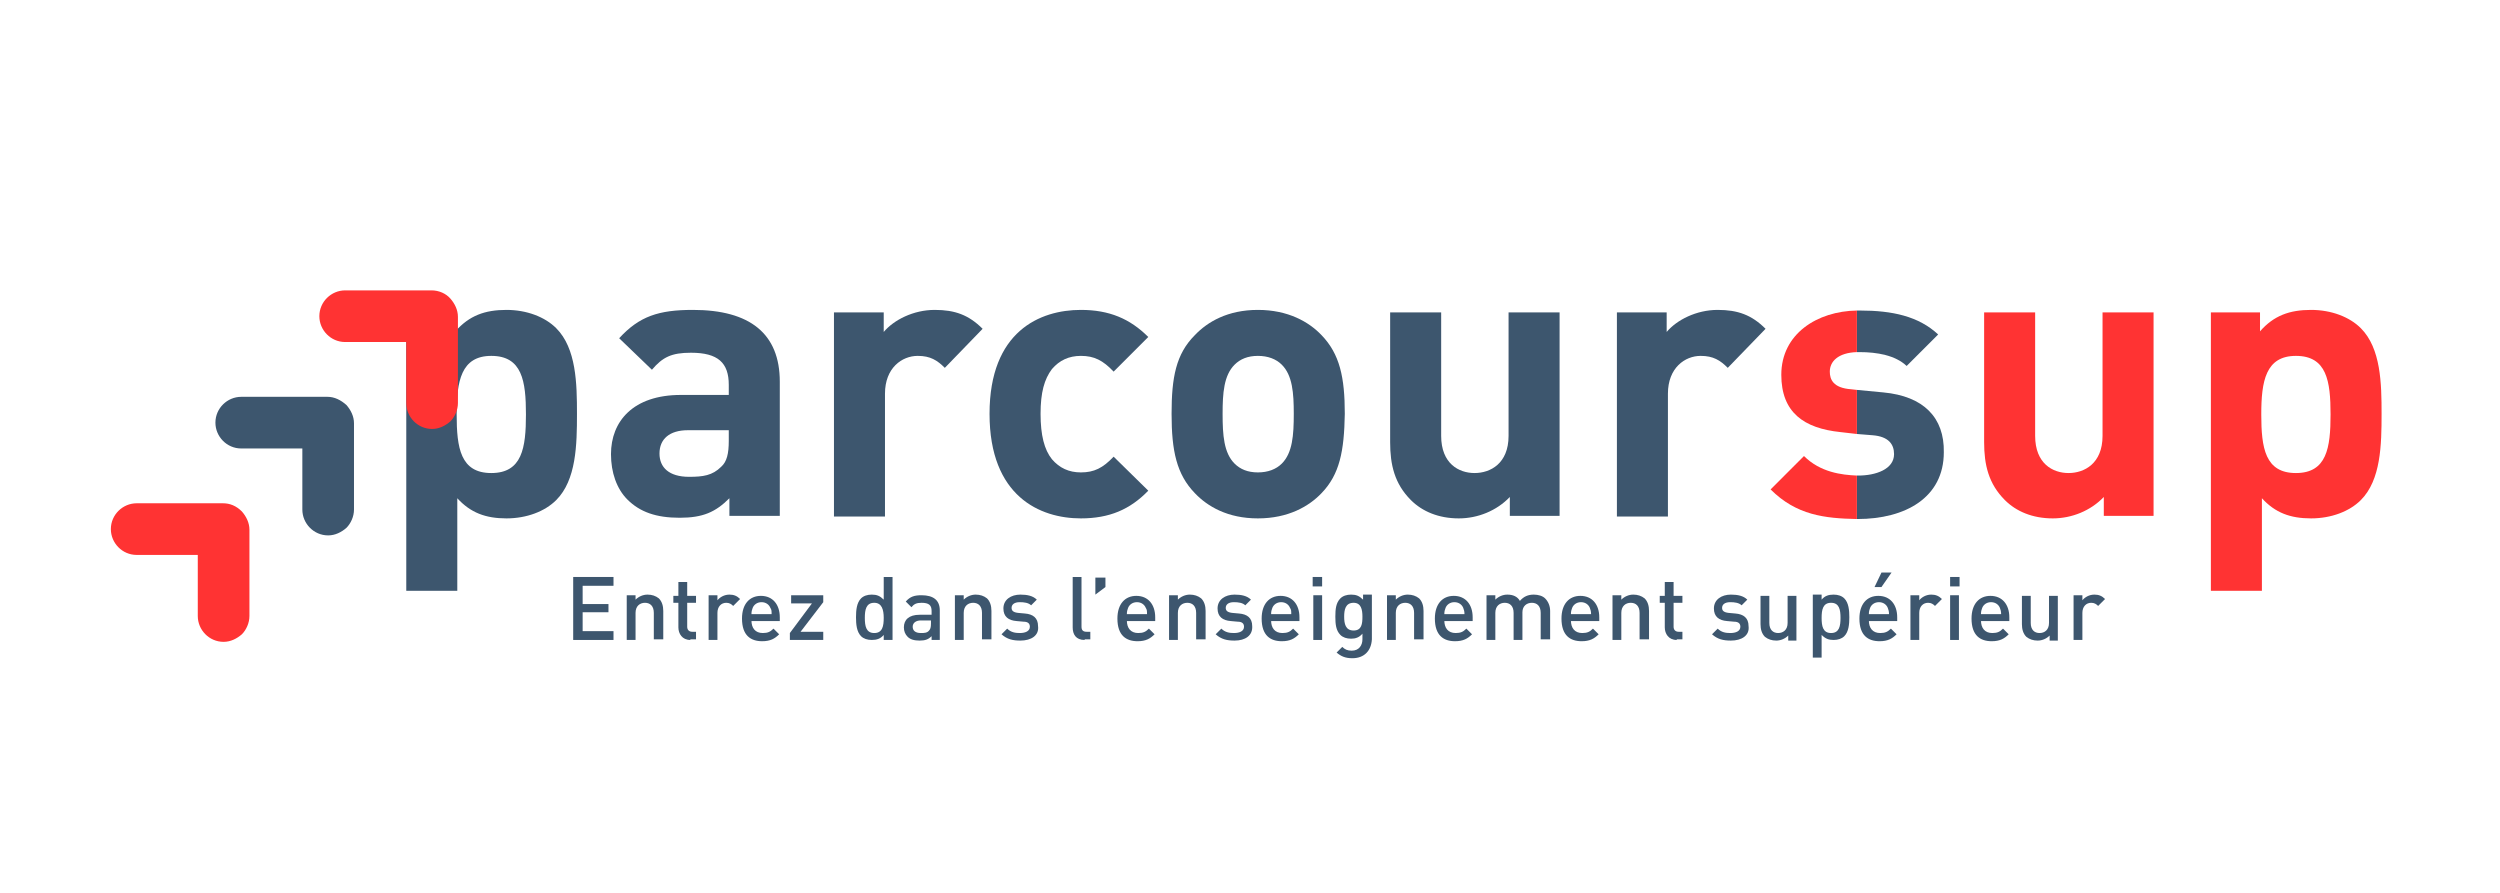
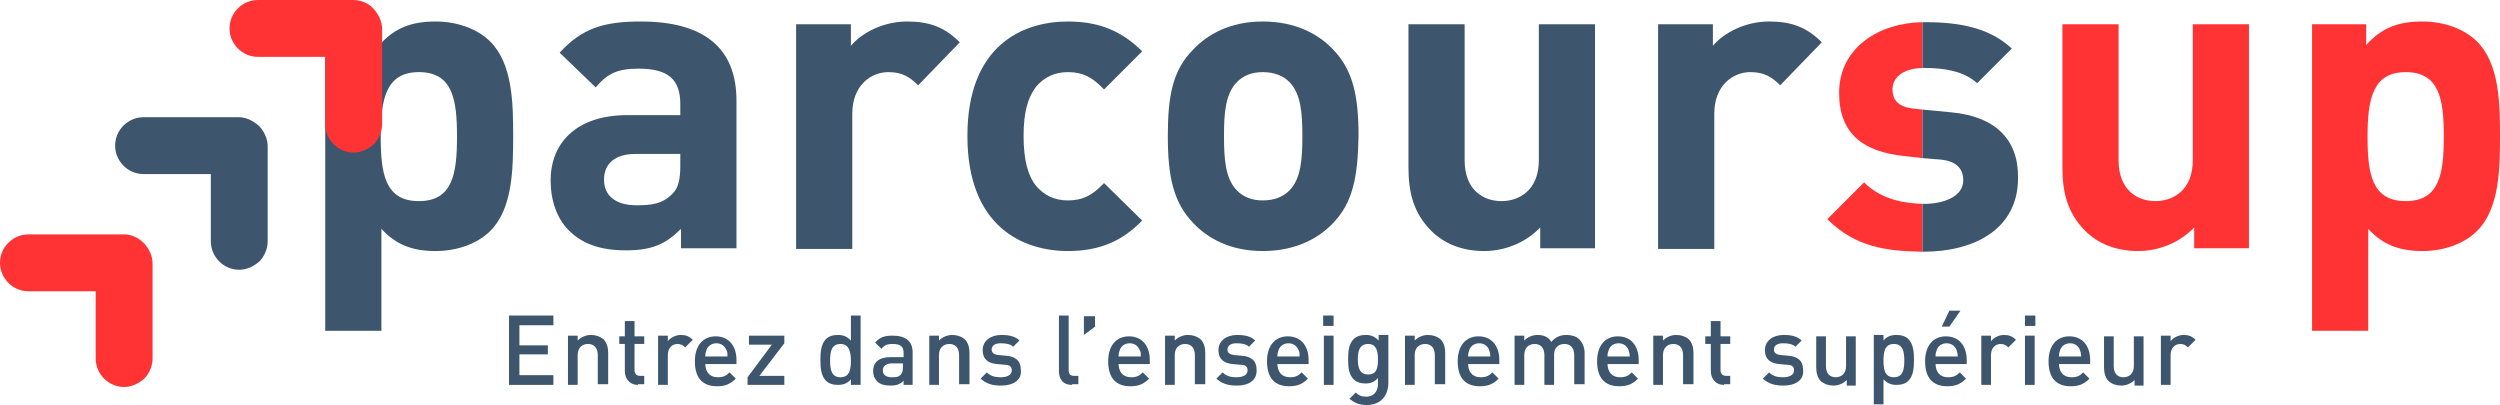
- <svg xmlns="http://www.w3.org/2000/svg" version="1.1" id="Calque_1" x="0px" y="0px" viewBox="0 0 396.9 141.7" style="enable-background:new 0 0 396.9 141.7;" xml:space="preserve">
-   <style type="text/css">
+ <svg xmlns="http://www.w3.org/2000/svg" version="1.1" id="Calque_1" x="0px" y="0px" viewBox="0 0 360.5 58.4" xml:space="preserve" width="360.5" height="58.4">
+   <defs id="defs115" />
+   <style type="text/css" id="style2">
	.st0{fill:#3D566E;}
	.st1{fill:#FF3333;}
</style>
-   <path class="st0" d="M88.3,79.4c-1.8,1.8-4.7,2.9-7.9,2.9c-3.3,0-5.7-0.9-7.8-3.2v14.7h-8.1V49.6h7.8v3c2.2-2.5,4.7-3.4,8.1-3.4  c3.2,0,6.1,1.1,7.9,2.9c3.2,3.2,3.3,8.8,3.3,13.6C91.6,70.6,91.5,76.2,88.3,79.4z M78,56.5c-4.8,0-5.5,4-5.5,9.3  c0,5.3,0.6,9.3,5.5,9.3s5.5-4,5.5-9.3C83.5,60.5,82.9,56.5,78,56.5z" />
-   <path class="st0" d="M115.8,81.9v-2.8c-2.2,2.2-4.2,3.1-7.9,3.1c-3.7,0-6.3-0.9-8.3-2.9C97.9,77.6,97,75,97,72.1  c0-5.2,3.5-9.4,11.1-9.4h7.6v-1.6c0-3.5-1.7-5.1-6-5.1c-3.1,0-4.5,0.7-6.2,2.7l-5.2-5c3.2-3.5,6.3-4.5,11.7-4.5  c9.1,0,13.8,3.8,13.8,11.4v21.3H115.8z M115.6,68.3h-6.4c-2.9,0-4.5,1.4-4.5,3.7c0,2.2,1.5,3.7,4.7,3.7c2.2,0,3.7-0.2,5.1-1.6  c0.9-0.8,1.2-2.1,1.2-4.1V68.3z" />
-   <path class="st0" d="M150,58.4c-1.2-1.2-2.3-1.9-4.3-1.9c-2.5,0-5.2,1.9-5.2,6v19.5h-8.1V49.6h7.9v3.1c1.6-1.9,4.7-3.5,8.1-3.5  c3.2,0,5.4,0.8,7.6,3L150,58.4z" />
-   <path class="st0" d="M171.6,82.3c-6.5,0-14.5-3.5-14.5-16.6c0-13.1,8-16.5,14.5-16.5c4.5,0,7.8,1.4,10.7,4.3l-5.5,5.5  c-1.7-1.8-3.1-2.5-5.2-2.5c-1.9,0-3.4,0.7-4.6,2.1c-1.2,1.6-1.8,3.7-1.8,7.1c0,3.4,0.6,5.7,1.8,7.2c1.2,1.4,2.7,2.1,4.6,2.1  c2.1,0,3.5-0.7,5.2-2.5l5.5,5.4C179.4,80.9,176.1,82.3,171.6,82.3z" />
-   <path class="st0" d="M209.8,78.3c-2,2.1-5.3,4-10.1,4s-8-1.9-10-4c-2.9-3-3.7-6.7-3.7-12.6c0-5.8,0.7-9.5,3.7-12.5c2-2.1,5.2-4,10-4  s8.1,1.9,10.1,4c2.9,3,3.7,6.7,3.7,12.5C213.4,71.6,212.7,75.3,209.8,78.3z M203.5,57.9c-0.9-0.9-2.2-1.4-3.8-1.4s-2.8,0.5-3.7,1.4  c-1.7,1.7-1.9,4.5-1.9,7.8c0,3.4,0.2,6.2,1.9,7.9c0.9,0.9,2.1,1.4,3.7,1.4s2.9-0.5,3.8-1.4c1.7-1.7,1.9-4.5,1.9-7.9  C205.4,62.4,205.2,59.6,203.5,57.9z" />
-   <path class="st0" d="M239.7,81.9v-3c-2.1,2.2-5.1,3.4-8.1,3.4c-3.2,0-5.8-1.1-7.6-2.9c-2.6-2.6-3.3-5.6-3.3-9.2V49.6h8.1v19.6  c0,4.4,2.8,5.9,5.3,5.9c2.5,0,5.4-1.5,5.4-5.9V49.6h8.1v32.3H239.7z" />
-   <path class="st0" d="M274.3,58.4c-1.2-1.2-2.3-1.9-4.3-1.9c-2.5,0-5.2,1.9-5.2,6v19.5h-8.1V49.6h7.9v3.1c1.6-1.9,4.7-3.5,8.1-3.5  c3.2,0,5.4,0.8,7.6,3L274.3,58.4z" />
-   <path class="st1" d="M334,81.9v-3c-2.1,2.2-5.1,3.4-8.1,3.4c-3.2,0-5.8-1.1-7.6-2.9c-2.6-2.6-3.3-5.6-3.3-9.2V49.6h8.1v19.6  c0,4.4,2.8,5.9,5.3,5.9c2.5,0,5.4-1.5,5.4-5.9V49.6h8.1v32.3H334z" />
-   <path class="st1" d="M374.8,79.4c-1.8,1.8-4.7,2.9-7.9,2.9c-3.3,0-5.7-0.9-7.8-3.2v14.7H351V49.6h7.8v3c2.2-2.5,4.7-3.4,8.1-3.4  c3.2,0,6.1,1.1,7.9,2.9c3.2,3.2,3.3,8.8,3.3,13.6C378.1,70.6,378,76.2,374.8,79.4z M364.5,56.5c-4.8,0-5.5,4-5.5,9.3  c0,5.3,0.6,9.3,5.5,9.3s5.5-4,5.5-9.3C370,60.5,369.4,56.5,364.5,56.5z" />
-   <g>
-     <path class="st0" d="M91,101.6v-10h6.4V93h-4.9v2.9h4.1v1.3h-4.1v3h4.9v1.4H91z" />
-     <path class="st0" d="M103.8,101.6v-4.3c0-1.1-0.6-1.6-1.4-1.6s-1.5,0.5-1.5,1.6v4.3h-1.4v-7.1h1.4v0.7c0.5-0.5,1.2-0.8,1.9-0.8   c0.7,0,1.3,0.2,1.8,0.6c0.5,0.5,0.7,1.2,0.7,2v4.5H103.8z" />
-     <path class="st0" d="M109.6,101.6c-1.3,0-1.9-1-1.9-2v-3.9h-0.8v-1.1h0.8v-2.2h1.4v2.2h1.4v1.1h-1.4v3.8c0,0.5,0.3,0.8,0.8,0.8h0.6   v1.2H109.6z" />
-     <path class="st0" d="M116.4,96.2c-0.3-0.3-0.6-0.5-1.1-0.5c-0.8,0-1.4,0.6-1.4,1.6v4.3h-1.4v-7.1h1.4v0.8c0.4-0.5,1.1-0.9,1.9-0.9   c0.7,0,1.2,0.2,1.7,0.7L116.4,96.2z" />
-     <path class="st0" d="M119.3,98.5c0,1.2,0.6,2,1.8,2c0.8,0,1.2-0.2,1.7-0.7l0.9,0.9c-0.7,0.7-1.4,1.1-2.7,1.1   c-1.8,0-3.2-0.9-3.2-3.6c0-2.3,1.2-3.6,3-3.6c1.9,0,3,1.4,3,3.4v0.6H119.3z M122.3,96.5c-0.2-0.5-0.7-0.9-1.4-0.9s-1.2,0.4-1.4,0.9   c-0.1,0.3-0.2,0.5-0.2,1h3.2C122.5,97,122.5,96.8,122.3,96.5z" />
-     <path class="st0" d="M125.4,101.6v-1.1l3.5-4.7h-3.3v-1.3h5.1v1.1l-3.6,4.7h3.6v1.3H125.4z" />
-     <path class="st0" d="M140.3,101.6v-0.8c-0.5,0.6-1.1,0.8-1.9,0.8c-0.7,0-1.3-0.2-1.7-0.6c-0.7-0.7-0.8-1.9-0.8-3   c0-1.1,0.1-2.3,0.8-3c0.4-0.4,1-0.6,1.7-0.6c0.8,0,1.3,0.2,1.9,0.8v-3.6h1.4v10H140.3z M138.8,95.7c-1.3,0-1.5,1.1-1.5,2.4   s0.2,2.4,1.5,2.4c1.3,0,1.5-1.1,1.5-2.4S140,95.7,138.8,95.7z" />
-     <path class="st0" d="M147.9,101.6v-0.6c-0.5,0.5-1,0.7-1.9,0.7s-1.5-0.2-1.9-0.6c-0.4-0.4-0.6-0.9-0.6-1.5c0-1.2,0.8-2,2.5-2h1.9   V97c0-0.9-0.4-1.3-1.6-1.3c-0.8,0-1.2,0.2-1.6,0.7l-0.9-0.9c0.7-0.8,1.4-1,2.5-1c1.9,0,2.9,0.8,2.9,2.4v4.7H147.9z M147.9,98.5   h-1.7c-0.8,0-1.3,0.4-1.3,1s0.4,1,1.3,1c0.5,0,1,0,1.3-0.4c0.2-0.2,0.3-0.5,0.3-1.1V98.5z" />
-     <path class="st0" d="M155.9,101.6v-4.3c0-1.1-0.6-1.6-1.4-1.6s-1.5,0.5-1.5,1.6v4.3h-1.4v-7.1h1.4v0.7c0.5-0.5,1.2-0.8,1.9-0.8   c0.7,0,1.3,0.2,1.8,0.6c0.5,0.5,0.7,1.2,0.7,2v4.5H155.9z" />
-     <path class="st0" d="M162,101.7c-1.2,0-2.1-0.2-3-1l0.9-0.9c0.6,0.6,1.3,0.7,2,0.7c0.9,0,1.6-0.3,1.6-1c0-0.5-0.3-0.8-1-0.8   l-1.1-0.1c-1.3-0.1-2.1-0.7-2.1-2c0-1.4,1.2-2.2,2.7-2.2c1.1,0,2,0.2,2.6,0.8l-0.9,0.9c-0.4-0.4-1.1-0.5-1.8-0.5   c-0.9,0-1.3,0.4-1.3,0.9c0,0.4,0.2,0.7,1,0.8l1.1,0.1c1.3,0.1,2.1,0.7,2.1,2C165,100.9,163.7,101.7,162,101.7z" />
-     <path class="st0" d="M172.2,101.6c-1.4,0-1.9-0.9-1.9-2v-8h1.4v7.9c0,0.5,0.2,0.8,0.8,0.8h0.6v1.2H172.2z" />
-     <path class="st0" d="M173.9,94.4v-2.7h1.6v1.5L173.9,94.4z" />
-     <path class="st0" d="M178.9,98.5c0,1.2,0.6,2,1.8,2c0.8,0,1.2-0.2,1.7-0.7l0.9,0.9c-0.7,0.7-1.4,1.1-2.7,1.1   c-1.8,0-3.2-0.9-3.2-3.6c0-2.3,1.2-3.6,3-3.6c1.9,0,3,1.4,3,3.4v0.6H178.9z M181.9,96.5c-0.2-0.5-0.7-0.9-1.4-0.9s-1.2,0.4-1.4,0.9   c-0.1,0.3-0.2,0.5-0.2,1h3.2C182.1,97,182.1,96.8,181.9,96.5z" />
-     <path class="st0" d="M189.9,101.6v-4.3c0-1.1-0.6-1.6-1.4-1.6s-1.5,0.5-1.5,1.6v4.3h-1.4v-7.1h1.4v0.7c0.5-0.5,1.2-0.8,1.9-0.8   c0.7,0,1.3,0.2,1.8,0.6c0.5,0.5,0.7,1.2,0.7,2v4.5H189.9z" />
-     <path class="st0" d="M196,101.7c-1.2,0-2.1-0.2-3-1l0.9-0.9c0.6,0.6,1.3,0.7,2,0.7c0.9,0,1.6-0.3,1.6-1c0-0.5-0.3-0.8-1-0.8   l-1.1-0.1c-1.3-0.1-2.1-0.7-2.1-2c0-1.4,1.2-2.2,2.7-2.2c1.1,0,2,0.2,2.6,0.8l-0.9,0.9c-0.4-0.4-1.1-0.5-1.8-0.5   c-0.9,0-1.3,0.4-1.3,0.9c0,0.4,0.2,0.7,1,0.8l1.1,0.1c1.3,0.1,2.1,0.7,2.1,2C198.9,100.9,197.7,101.7,196,101.7z" />
-     <path class="st0" d="M201.8,98.5c0,1.2,0.6,2,1.8,2c0.8,0,1.2-0.2,1.7-0.7l0.9,0.9c-0.7,0.7-1.4,1.1-2.7,1.1   c-1.8,0-3.2-0.9-3.2-3.6c0-2.3,1.2-3.6,3-3.6c1.9,0,3,1.4,3,3.4v0.6H201.8z M204.8,96.5c-0.2-0.5-0.7-0.9-1.4-0.9   c-0.7,0-1.2,0.4-1.4,0.9c-0.1,0.3-0.2,0.5-0.2,1h3.2C205,97,205,96.8,204.8,96.5z" />
-     <path class="st0" d="M208.4,93.1v-1.5h1.5v1.5H208.4z M208.5,101.6v-7.1h1.4v7.1H208.5z" />
-     <path class="st0" d="M214.7,104.5c-1.1,0-1.8-0.3-2.5-0.9l0.9-0.9c0.4,0.4,0.8,0.6,1.5,0.6c1.2,0,1.7-0.9,1.7-1.8v-0.9   c-0.5,0.6-1.1,0.8-1.8,0.8c-0.7,0-1.3-0.2-1.7-0.6c-0.7-0.7-0.8-1.7-0.8-2.9c0-1.2,0.1-2.2,0.8-2.9c0.4-0.4,1-0.6,1.7-0.6   c0.8,0,1.3,0.2,1.9,0.8v-0.8h1.4v7.1C217.7,103.3,216.6,104.5,214.7,104.5z M214.9,95.7c-1.3,0-1.5,1.1-1.5,2.2   c0,1.1,0.2,2.2,1.5,2.2s1.4-1.1,1.4-2.2C216.3,96.8,216.1,95.7,214.9,95.7z" />
-     <path class="st0" d="M224.5,101.6v-4.3c0-1.1-0.6-1.6-1.4-1.6c-0.8,0-1.5,0.5-1.5,1.6v4.3h-1.4v-7.1h1.4v0.7   c0.5-0.5,1.2-0.8,1.9-0.8c0.7,0,1.3,0.2,1.8,0.6c0.5,0.5,0.7,1.2,0.7,2v4.5H224.5z" />
-     <path class="st0" d="M229.3,98.5c0,1.2,0.6,2,1.8,2c0.8,0,1.2-0.2,1.7-0.7l0.9,0.9c-0.7,0.7-1.4,1.1-2.7,1.1   c-1.8,0-3.2-0.9-3.2-3.6c0-2.3,1.2-3.6,3-3.6c1.9,0,3,1.4,3,3.4v0.6H229.3z M232.3,96.5c-0.2-0.5-0.7-0.9-1.4-0.9   c-0.7,0-1.2,0.4-1.4,0.9c-0.1,0.3-0.2,0.5-0.2,1h3.2C232.5,97,232.4,96.8,232.3,96.5z" />
-     <path class="st0" d="M244.6,101.6v-4.3c0-1.1-0.6-1.6-1.4-1.6c-0.8,0-1.5,0.5-1.5,1.5v4.4h-1.4v-4.3c0-1.1-0.6-1.6-1.4-1.6   s-1.5,0.5-1.5,1.6v4.3h-1.4v-7.1h1.4v0.7c0.5-0.5,1.2-0.8,1.9-0.8c0.9,0,1.6,0.3,2,1c0.6-0.7,1.3-1,2.2-1c0.7,0,1.4,0.2,1.8,0.6   c0.5,0.5,0.8,1.2,0.8,2v4.5H244.6z" />
-     <path class="st0" d="M249.4,98.5c0,1.2,0.6,2,1.8,2c0.8,0,1.2-0.2,1.7-0.7l0.9,0.9c-0.7,0.7-1.4,1.1-2.7,1.1   c-1.8,0-3.2-0.9-3.2-3.6c0-2.3,1.2-3.6,3-3.6c1.9,0,3,1.4,3,3.4v0.6H249.4z M252.4,96.5c-0.2-0.5-0.7-0.9-1.4-0.9   c-0.7,0-1.2,0.4-1.4,0.9c-0.1,0.3-0.2,0.5-0.2,1h3.2C252.6,97,252.5,96.8,252.4,96.5z" />
-     <path class="st0" d="M260.3,101.6v-4.3c0-1.1-0.6-1.6-1.4-1.6c-0.8,0-1.5,0.5-1.5,1.6v4.3H256v-7.1h1.4v0.7   c0.5-0.5,1.2-0.8,1.9-0.8c0.7,0,1.3,0.2,1.8,0.6c0.5,0.5,0.7,1.2,0.7,2v4.5H260.3z" />
-     <path class="st0" d="M266.2,101.6c-1.3,0-1.9-1-1.9-2v-3.9h-0.8v-1.1h0.8v-2.2h1.4v2.2h1.4v1.1h-1.4v3.8c0,0.5,0.3,0.8,0.8,0.8h0.6   v1.2H266.2z" />
-     <path class="st0" d="M274.8,101.7c-1.2,0-2.1-0.2-3-1l0.9-0.9c0.6,0.6,1.3,0.7,2,0.7c0.9,0,1.6-0.3,1.6-1c0-0.5-0.3-0.8-1-0.8   l-1.1-0.1c-1.3-0.1-2.1-0.7-2.1-2c0-1.4,1.2-2.2,2.7-2.2c1.1,0,2,0.2,2.6,0.8l-0.9,0.9c-0.4-0.4-1.1-0.5-1.8-0.5   c-0.9,0-1.3,0.4-1.3,0.9c0,0.4,0.2,0.7,1,0.8l1.1,0.1c1.3,0.1,2.1,0.7,2.1,2C277.8,100.9,276.5,101.7,274.8,101.7z" />
-     <path class="st0" d="M283.9,101.6v-0.7c-0.5,0.5-1.2,0.8-1.9,0.8c-0.7,0-1.3-0.2-1.8-0.6c-0.5-0.5-0.7-1.2-0.7-2v-4.5h1.4v4.3   c0,1.1,0.6,1.6,1.4,1.6c0.8,0,1.5-0.5,1.5-1.6v-4.3h1.4v7.1H283.9z" />
-     <path class="st0" d="M292.8,101c-0.4,0.4-1,0.6-1.7,0.6c-0.8,0-1.3-0.2-1.9-0.8v3.6h-1.4v-10h1.4v0.8c0.5-0.6,1.1-0.8,1.9-0.8   c0.7,0,1.3,0.2,1.7,0.6c0.7,0.7,0.8,1.9,0.8,3C293.6,99.1,293.5,100.3,292.8,101z M290.7,95.7c-1.3,0-1.5,1.1-1.5,2.4   s0.2,2.4,1.5,2.4c1.3,0,1.5-1.1,1.5-2.4S292,95.7,290.7,95.7z" />
-     <path class="st0" d="M296.7,98.5c0,1.2,0.6,2,1.8,2c0.8,0,1.2-0.2,1.7-0.7l0.9,0.9c-0.7,0.7-1.4,1.1-2.7,1.1   c-1.8,0-3.2-0.9-3.2-3.6c0-2.3,1.2-3.6,3-3.6c1.9,0,3,1.4,3,3.4v0.6H296.7z M299.7,96.5c-0.2-0.5-0.7-0.9-1.4-0.9   c-0.7,0-1.2,0.4-1.4,0.9c-0.1,0.3-0.2,0.5-0.2,1h3.2C299.9,97,299.8,96.8,299.7,96.5z M298.7,93.2h-1.1l1.1-2.3h1.6L298.7,93.2z" />
-     <path class="st0" d="M307.2,96.2c-0.3-0.3-0.6-0.5-1.1-0.5c-0.8,0-1.4,0.6-1.4,1.6v4.3h-1.4v-7.1h1.4v0.8c0.4-0.5,1.1-0.9,1.9-0.9   c0.7,0,1.2,0.2,1.7,0.7L307.2,96.2z" />
-     <path class="st0" d="M309.6,93.1v-1.5h1.5v1.5H309.6z M309.6,101.6v-7.1h1.4v7.1H309.6z" />
-     <path class="st0" d="M314.5,98.5c0,1.2,0.6,2,1.8,2c0.8,0,1.2-0.2,1.7-0.7l0.9,0.9c-0.7,0.7-1.4,1.1-2.7,1.1   c-1.8,0-3.2-0.9-3.2-3.6c0-2.3,1.2-3.6,3-3.6c1.9,0,3,1.4,3,3.4v0.6H314.5z M317.5,96.5c-0.2-0.5-0.7-0.9-1.4-0.9   c-0.7,0-1.2,0.4-1.4,0.9c-0.1,0.3-0.2,0.5-0.2,1h3.2C317.7,97,317.6,96.8,317.5,96.5z" />
-     <path class="st0" d="M325.4,101.6v-0.7c-0.5,0.5-1.2,0.8-1.9,0.8c-0.7,0-1.3-0.2-1.8-0.6c-0.5-0.5-0.7-1.2-0.7-2v-4.5h1.4v4.3   c0,1.1,0.6,1.6,1.4,1.6s1.5-0.5,1.5-1.6v-4.3h1.4v7.1H325.4z" />
-     <path class="st0" d="M333.1,96.2c-0.3-0.3-0.6-0.5-1.1-0.5c-0.8,0-1.4,0.6-1.4,1.6v4.3h-1.4v-7.1h1.4v0.8c0.4-0.5,1.1-0.9,1.9-0.9   c0.7,0,1.2,0.2,1.7,0.7L333.1,96.2z" />
+   <path class="st0" d="M 70.7,33.3 C 68.9,35.1 66,36.2 62.8,36.2 59.5,36.2 57.1,35.3 55,33 V 47.7 H 46.9 V 3.5 h 7.8 v 3 c 2.2,-2.5 4.7,-3.4 8.1,-3.4 3.2,0 6.1,1.1 7.9,2.9 C 73.9,9.2 74,14.8 74,19.6 74,24.5 73.9,30.1 70.7,33.3 Z M 60.4,10.4 c -4.8,0 -5.5,4 -5.5,9.3 0,5.3 0.6,9.3 5.5,9.3 4.9,0 5.5,-4 5.5,-9.3 0,-5.3 -0.6,-9.3 -5.5,-9.3 z" id="path4" />
+   <path class="st0" d="M 98.2,35.8 V 33 C 96,35.2 94,36.1 90.3,36.1 86.6,36.1 84,35.2 82,33.2 80.3,31.5 79.4,28.9 79.4,26 c 0,-5.2 3.5,-9.4 11.1,-9.4 h 7.6 V 15 c 0,-3.5 -1.7,-5.1 -6,-5.1 -3.1,0 -4.5,0.7 -6.2,2.7 L 80.7,7.6 c 3.2,-3.5 6.3,-4.5 11.7,-4.5 9.1,0 13.8,3.8 13.8,11.4 V 35.8 Z M 98,22.2 h -6.4 c -2.9,0 -4.5,1.4 -4.5,3.7 0,2.2 1.5,3.7 4.7,3.7 2.2,0 3.7,-0.2 5.1,-1.6 0.9,-0.8 1.2,-2.1 1.2,-4.1 v -1.7 z" id="path6" />
+   <path class="st0" d="m 132.4,12.3 c -1.2,-1.2 -2.3,-1.9 -4.3,-1.9 -2.5,0 -5.2,1.9 -5.2,6 v 19.5 h -8.1 V 3.5 h 7.9 v 3.1 c 1.6,-1.9 4.7,-3.5 8.1,-3.5 3.2,0 5.4,0.8 7.6,3 z" id="path8" />
+   <path class="st0" d="m 154,36.2 c -6.5,0 -14.5,-3.5 -14.5,-16.6 0,-13.1 8,-16.5 14.5,-16.5 4.5,0 7.8,1.4 10.7,4.3 L 159.2,12.9 c -1.7,-1.8 -3.1,-2.5 -5.2,-2.5 -1.9,0 -3.4,0.7 -4.6,2.1 -1.2,1.6 -1.8,3.7 -1.8,7.1 0,3.4 0.6,5.7 1.8,7.2 1.2,1.4 2.7,2.1 4.6,2.1 2.1,0 3.5,-0.7 5.2,-2.5 l 5.5,5.4 c -2.9,3 -6.2,4.4 -10.7,4.4 z" id="path10" />
+   <path class="st0" d="m 192.2,32.2 c -2,2.1 -5.3,4 -10.1,4 -4.8,0 -8,-1.9 -10,-4 -2.9,-3 -3.7,-6.7 -3.7,-12.6 0,-5.8 0.7,-9.5 3.7,-12.5 2,-2.1 5.2,-4 10,-4 4.8,0 8.1,1.9 10.1,4 C 195.1,10.1 195.9,13.8 195.9,19.6 c -0.1,5.9 -0.8,9.6 -3.7,12.6 z m -6.3,-20.4 c -0.9,-0.9 -2.2,-1.4 -3.8,-1.4 -1.6,0 -2.8,0.5 -3.7,1.4 -1.7,1.7 -1.9,4.5 -1.9,7.8 0,3.4 0.2,6.2 1.9,7.9 0.9,0.9 2.1,1.4 3.7,1.4 1.6,0 2.9,-0.5 3.8,-1.4 1.7,-1.7 1.9,-4.5 1.9,-7.9 0,-3.3 -0.2,-6.1 -1.9,-7.8 z" id="path12" />
+   <path class="st0" d="m 222.1,35.8 v -3 c -2.1,2.2 -5.1,3.4 -8.1,3.4 -3.2,0 -5.8,-1.1 -7.6,-2.9 -2.6,-2.6 -3.3,-5.6 -3.3,-9.2 V 3.5 h 8.1 V 23.1 c 0,4.4 2.8,5.9 5.3,5.9 2.5,0 5.4,-1.5 5.4,-5.9 V 3.5 H 230 V 35.8 Z" id="path14" />
+   <path class="st0" d="m 256.7,12.3 c -1.2,-1.2 -2.3,-1.9 -4.3,-1.9 -2.5,0 -5.2,1.9 -5.2,6 v 19.5 h -8.1 V 3.5 h 7.9 v 3.1 c 1.6,-1.9 4.7,-3.5 8.1,-3.5 3.2,0 5.4,0.8 7.6,3 z" id="path16" />
+   <path class="st1" d="m 316.4,35.8 v -3 c -2.1,2.2 -5.1,3.4 -8.1,3.4 -3.2,0 -5.8,-1.1 -7.6,-2.9 -2.6,-2.6 -3.3,-5.6 -3.3,-9.2 V 3.5 h 8.1 V 23.1 c 0,4.4 2.8,5.9 5.3,5.9 2.5,0 5.4,-1.5 5.4,-5.9 V 3.5 h 8.1 V 35.8 Z" id="path18" />
+   <path class="st1" d="m 357.2,33.3 c -1.8,1.8 -4.7,2.9 -7.9,2.9 -3.3,0 -5.7,-0.9 -7.8,-3.2 v 14.7 h -8.1 V 3.5 h 7.8 v 3 c 2.2,-2.5 4.7,-3.4 8.1,-3.4 3.2,0 6.1,1.1 7.9,2.9 C 360.4,9.2 360.5,14.8 360.5,19.6 c 0,4.9 -0.1,10.5 -3.3,13.7 z M 346.9,10.4 c -4.8,0 -5.5,4 -5.5,9.3 0,5.3 0.6,9.3 5.5,9.3 4.9,0 5.5,-4 5.5,-9.3 0,-5.3 -0.6,-9.3 -5.5,-9.3 z" id="path20" />
+   <g id="g88" transform="translate(-17.6,-46.1)">
+     <path class="st0" d="m 91,101.6 v -10 h 6.4 V 93 h -4.9 v 2.9 h 4.1 v 1.3 h -4.1 v 3 h 4.9 v 1.4 z" id="path22" />
+     <path class="st0" d="m 103.8,101.6 v -4.3 c 0,-1.1 -0.6,-1.6 -1.4,-1.6 -0.8,0 -1.5,0.5 -1.5,1.6 v 4.3 h -1.4 v -7.1 h 1.4 v 0.7 c 0.5,-0.5 1.2,-0.8 1.9,-0.8 0.7,0 1.3,0.2 1.8,0.6 0.5,0.5 0.7,1.2 0.7,2 v 4.5 h -1.5 z" id="path24" />
+     <path class="st0" d="m 109.6,101.6 c -1.3,0 -1.9,-1 -1.9,-2 v -3.9 h -0.8 v -1.1 h 0.8 v -2.2 h 1.4 v 2.2 h 1.4 v 1.1 h -1.4 v 3.8 c 0,0.5 0.3,0.8 0.8,0.8 h 0.6 v 1.2 h -0.9 z" id="path26" />
+     <path class="st0" d="m 116.4,96.2 c -0.3,-0.3 -0.6,-0.5 -1.1,-0.5 -0.8,0 -1.4,0.6 -1.4,1.6 v 4.3 h -1.4 v -7.1 h 1.4 v 0.8 c 0.4,-0.5 1.1,-0.9 1.9,-0.9 0.7,0 1.2,0.2 1.7,0.7 z" id="path28" />
+     <path class="st0" d="m 119.3,98.5 c 0,1.2 0.6,2 1.8,2 0.8,0 1.2,-0.2 1.7,-0.7 l 0.9,0.9 c -0.7,0.7 -1.4,1.1 -2.7,1.1 -1.8,0 -3.2,-0.9 -3.2,-3.6 0,-2.3 1.2,-3.6 3,-3.6 1.9,0 3,1.4 3,3.4 v 0.6 h -4.5 z m 3,-2 c -0.2,-0.5 -0.7,-0.9 -1.4,-0.9 -0.7,0 -1.2,0.4 -1.4,0.9 -0.1,0.3 -0.2,0.5 -0.2,1 h 3.2 c 0,-0.5 0,-0.7 -0.2,-1 z" id="path30" />
+     <path class="st0" d="m 125.4,101.6 v -1.1 l 3.5,-4.7 h -3.3 v -1.3 h 5.1 v 1.1 l -3.6,4.7 h 3.6 v 1.3 z" id="path32" />
+     <path class="st0" d="m 140.3,101.6 v -0.8 c -0.5,0.6 -1.1,0.8 -1.9,0.8 -0.7,0 -1.3,-0.2 -1.7,-0.6 -0.7,-0.7 -0.8,-1.9 -0.8,-3 0,-1.1 0.1,-2.3 0.8,-3 0.4,-0.4 1,-0.6 1.7,-0.6 0.8,0 1.3,0.2 1.9,0.8 v -3.6 h 1.4 v 10 z m -1.5,-5.9 c -1.3,0 -1.5,1.1 -1.5,2.4 0,1.3 0.2,2.4 1.5,2.4 1.3,0 1.5,-1.1 1.5,-2.4 0,-1.3 -0.3,-2.4 -1.5,-2.4 z" id="path34" />
+     <path class="st0" d="M 147.9,101.6 V 101 c -0.5,0.5 -1,0.7 -1.9,0.7 -0.9,0 -1.5,-0.2 -1.9,-0.6 -0.4,-0.4 -0.6,-0.9 -0.6,-1.5 0,-1.2 0.8,-2 2.5,-2 h 1.9 V 97 c 0,-0.9 -0.4,-1.3 -1.6,-1.3 -0.8,0 -1.2,0.2 -1.6,0.7 l -0.9,-0.9 c 0.7,-0.8 1.4,-1 2.5,-1 1.9,0 2.9,0.8 2.9,2.4 v 4.7 z m 0,-3.1 h -1.7 c -0.8,0 -1.3,0.4 -1.3,1 0,0.6 0.4,1 1.3,1 0.5,0 1,0 1.3,-0.4 0.2,-0.2 0.3,-0.5 0.3,-1.1 v -0.5 z" id="path36" />
+     <path class="st0" d="m 155.9,101.6 v -4.3 c 0,-1.1 -0.6,-1.6 -1.4,-1.6 -0.8,0 -1.5,0.5 -1.5,1.6 v 4.3 h -1.4 v -7.1 h 1.4 v 0.7 c 0.5,-0.5 1.2,-0.8 1.9,-0.8 0.7,0 1.3,0.2 1.8,0.6 0.5,0.5 0.7,1.2 0.7,2 v 4.5 h -1.5 z" id="path38" />
+     <path class="st0" d="m 162,101.7 c -1.2,0 -2.1,-0.2 -3,-1 l 0.9,-0.9 c 0.6,0.6 1.3,0.7 2,0.7 0.9,0 1.6,-0.3 1.6,-1 0,-0.5 -0.3,-0.8 -1,-0.8 l -1.1,-0.1 c -1.3,-0.1 -2.1,-0.7 -2.1,-2 0,-1.4 1.2,-2.2 2.7,-2.2 1.1,0 2,0.2 2.6,0.8 l -0.9,0.9 c -0.4,-0.4 -1.1,-0.5 -1.8,-0.5 -0.9,0 -1.3,0.4 -1.3,0.9 0,0.4 0.2,0.7 1,0.8 l 1.1,0.1 c 1.3,0.1 2.1,0.7 2.1,2 0.2,1.5 -1.1,2.3 -2.8,2.3 z" id="path40" />
+     <path class="st0" d="m 172.2,101.6 c -1.4,0 -1.9,-0.9 -1.9,-2 v -8 h 1.4 v 7.9 c 0,0.5 0.2,0.8 0.8,0.8 h 0.6 v 1.2 h -0.9 z" id="path42" />
+     <path class="st0" d="m 173.9,94.4 v -2.7 h 1.6 v 1.5 z" id="path44" />
+     <path class="st0" d="m 178.9,98.5 c 0,1.2 0.6,2 1.8,2 0.8,0 1.2,-0.2 1.7,-0.7 l 0.9,0.9 c -0.7,0.7 -1.4,1.1 -2.7,1.1 -1.8,0 -3.2,-0.9 -3.2,-3.6 0,-2.3 1.2,-3.6 3,-3.6 1.9,0 3,1.4 3,3.4 v 0.6 h -4.5 z m 3,-2 c -0.2,-0.5 -0.7,-0.9 -1.4,-0.9 -0.7,0 -1.2,0.4 -1.4,0.9 -0.1,0.3 -0.2,0.5 -0.2,1 h 3.2 c 0,-0.5 0,-0.7 -0.2,-1 z" id="path46" />
+     <path class="st0" d="m 189.9,101.6 v -4.3 c 0,-1.1 -0.6,-1.6 -1.4,-1.6 -0.8,0 -1.5,0.5 -1.5,1.6 v 4.3 h -1.4 v -7.1 h 1.4 v 0.7 c 0.5,-0.5 1.2,-0.8 1.9,-0.8 0.7,0 1.3,0.2 1.8,0.6 0.5,0.5 0.7,1.2 0.7,2 v 4.5 h -1.5 z" id="path48" />
+     <path class="st0" d="m 196,101.7 c -1.2,0 -2.1,-0.2 -3,-1 l 0.9,-0.9 c 0.6,0.6 1.3,0.7 2,0.7 0.9,0 1.6,-0.3 1.6,-1 0,-0.5 -0.3,-0.8 -1,-0.8 l -1.1,-0.1 c -1.3,-0.1 -2.1,-0.7 -2.1,-2 0,-1.4 1.2,-2.2 2.7,-2.2 1.1,0 2,0.2 2.6,0.8 l -0.9,0.9 c -0.4,-0.4 -1.1,-0.5 -1.8,-0.5 -0.9,0 -1.3,0.4 -1.3,0.9 0,0.4 0.2,0.7 1,0.8 l 1.1,0.1 c 1.3,0.1 2.1,0.7 2.1,2 0.1,1.5 -1.1,2.3 -2.8,2.3 z" id="path50" />
+     <path class="st0" d="m 201.8,98.5 c 0,1.2 0.6,2 1.8,2 0.8,0 1.2,-0.2 1.7,-0.7 l 0.9,0.9 c -0.7,0.7 -1.4,1.1 -2.7,1.1 -1.8,0 -3.2,-0.9 -3.2,-3.6 0,-2.3 1.2,-3.6 3,-3.6 1.9,0 3,1.4 3,3.4 v 0.6 h -4.5 z m 3,-2 c -0.2,-0.5 -0.7,-0.9 -1.4,-0.9 -0.7,0 -1.2,0.4 -1.4,0.9 -0.1,0.3 -0.2,0.5 -0.2,1 h 3.2 c 0,-0.5 0,-0.7 -0.2,-1 z" id="path52" />
+     <path class="st0" d="m 208.4,93.1 v -1.5 h 1.5 v 1.5 z m 0.1,8.5 v -7.1 h 1.4 v 7.1 z" id="path54" />
+     <path class="st0" d="m 214.7,104.5 c -1.1,0 -1.8,-0.3 -2.5,-0.9 l 0.9,-0.9 c 0.4,0.4 0.8,0.6 1.5,0.6 1.2,0 1.7,-0.9 1.7,-1.8 v -0.9 c -0.5,0.6 -1.1,0.8 -1.8,0.8 -0.7,0 -1.3,-0.2 -1.7,-0.6 -0.7,-0.7 -0.8,-1.7 -0.8,-2.9 0,-1.2 0.1,-2.2 0.8,-2.9 0.4,-0.4 1,-0.6 1.7,-0.6 0.8,0 1.3,0.2 1.9,0.8 v -0.8 h 1.4 v 7.1 c -0.1,1.8 -1.2,3 -3.1,3 z m 0.2,-8.8 c -1.3,0 -1.5,1.1 -1.5,2.2 0,1.1 0.2,2.2 1.5,2.2 1.3,0 1.4,-1.1 1.4,-2.2 0,-1.1 -0.2,-2.2 -1.4,-2.2 z" id="path56" />
+     <path class="st0" d="m 224.5,101.6 v -4.3 c 0,-1.1 -0.6,-1.6 -1.4,-1.6 -0.8,0 -1.5,0.5 -1.5,1.6 v 4.3 h -1.4 v -7.1 h 1.4 v 0.7 c 0.5,-0.5 1.2,-0.8 1.9,-0.8 0.7,0 1.3,0.2 1.8,0.6 0.5,0.5 0.7,1.2 0.7,2 v 4.5 h -1.5 z" id="path58" />
+     <path class="st0" d="m 229.3,98.5 c 0,1.2 0.6,2 1.8,2 0.8,0 1.2,-0.2 1.7,-0.7 l 0.9,0.9 c -0.7,0.7 -1.4,1.1 -2.7,1.1 -1.8,0 -3.2,-0.9 -3.2,-3.6 0,-2.3 1.2,-3.6 3,-3.6 1.9,0 3,1.4 3,3.4 v 0.6 h -4.5 z m 3,-2 c -0.2,-0.5 -0.7,-0.9 -1.4,-0.9 -0.7,0 -1.2,0.4 -1.4,0.9 -0.1,0.3 -0.2,0.5 -0.2,1 h 3.2 c 0,-0.5 -0.1,-0.7 -0.2,-1 z" id="path60" />
+     <path class="st0" d="m 244.6,101.6 v -4.3 c 0,-1.1 -0.6,-1.6 -1.4,-1.6 -0.8,0 -1.5,0.5 -1.5,1.5 v 4.4 h -1.4 v -4.3 c 0,-1.1 -0.6,-1.6 -1.4,-1.6 -0.8,0 -1.5,0.5 -1.5,1.6 v 4.3 H 236 v -7.1 h 1.4 v 0.7 c 0.5,-0.5 1.2,-0.8 1.9,-0.8 0.9,0 1.6,0.3 2,1 0.6,-0.7 1.3,-1 2.2,-1 0.7,0 1.4,0.2 1.8,0.6 0.5,0.5 0.8,1.2 0.8,2 v 4.5 h -1.5 z" id="path62" />
+     <path class="st0" d="m 249.4,98.5 c 0,1.2 0.6,2 1.8,2 0.8,0 1.2,-0.2 1.7,-0.7 l 0.9,0.9 c -0.7,0.7 -1.4,1.1 -2.7,1.1 -1.8,0 -3.2,-0.9 -3.2,-3.6 0,-2.3 1.2,-3.6 3,-3.6 1.9,0 3,1.4 3,3.4 v 0.6 h -4.5 z m 3,-2 c -0.2,-0.5 -0.7,-0.9 -1.4,-0.9 -0.7,0 -1.2,0.4 -1.4,0.9 -0.1,0.3 -0.2,0.5 -0.2,1 h 3.2 c 0,-0.5 -0.1,-0.7 -0.2,-1 z" id="path64" />
+     <path class="st0" d="m 260.3,101.6 v -4.3 c 0,-1.1 -0.6,-1.6 -1.4,-1.6 -0.8,0 -1.5,0.5 -1.5,1.6 v 4.3 H 256 v -7.1 h 1.4 v 0.7 c 0.5,-0.5 1.2,-0.8 1.9,-0.8 0.7,0 1.3,0.2 1.8,0.6 0.5,0.5 0.7,1.2 0.7,2 v 4.5 h -1.5 z" id="path66" />
+     <path class="st0" d="m 266.2,101.6 c -1.3,0 -1.9,-1 -1.9,-2 v -3.9 h -0.8 v -1.1 h 0.8 v -2.2 h 1.4 v 2.2 h 1.4 v 1.1 h -1.4 v 3.8 c 0,0.5 0.3,0.8 0.8,0.8 h 0.6 v 1.2 h -0.9 z" id="path68" />
+     <path class="st0" d="m 274.8,101.7 c -1.2,0 -2.1,-0.2 -3,-1 l 0.9,-0.9 c 0.6,0.6 1.3,0.7 2,0.7 0.9,0 1.6,-0.3 1.6,-1 0,-0.5 -0.3,-0.8 -1,-0.8 l -1.1,-0.1 c -1.3,-0.1 -2.1,-0.7 -2.1,-2 0,-1.4 1.2,-2.2 2.7,-2.2 1.1,0 2,0.2 2.6,0.8 l -0.9,0.9 c -0.4,-0.4 -1.1,-0.5 -1.8,-0.5 -0.9,0 -1.3,0.4 -1.3,0.9 0,0.4 0.2,0.7 1,0.8 l 1.1,0.1 c 1.3,0.1 2.1,0.7 2.1,2 0.2,1.5 -1.1,2.3 -2.8,2.3 z" id="path70" />
+     <path class="st0" d="m 283.9,101.6 v -0.7 c -0.5,0.5 -1.2,0.8 -1.9,0.8 -0.7,0 -1.3,-0.2 -1.8,-0.6 -0.5,-0.5 -0.7,-1.2 -0.7,-2 v -4.5 h 1.4 v 4.3 c 0,1.1 0.6,1.6 1.4,1.6 0.8,0 1.5,-0.5 1.5,-1.6 v -4.3 h 1.4 v 7.1 h -1.3 z" id="path72" />
+     <path class="st0" d="m 292.8,101 c -0.4,0.4 -1,0.6 -1.7,0.6 -0.8,0 -1.3,-0.2 -1.9,-0.8 v 3.6 h -1.4 v -10 h 1.4 v 0.8 c 0.5,-0.6 1.1,-0.8 1.9,-0.8 0.7,0 1.3,0.2 1.7,0.6 0.7,0.7 0.8,1.9 0.8,3 0,1.1 -0.1,2.3 -0.8,3 z m -2.1,-5.3 c -1.3,0 -1.5,1.1 -1.5,2.4 0,1.3 0.2,2.4 1.5,2.4 1.3,0 1.5,-1.1 1.5,-2.4 0,-1.3 -0.2,-2.4 -1.5,-2.4 z" id="path74" />
+     <path class="st0" d="m 296.7,98.5 c 0,1.2 0.6,2 1.8,2 0.8,0 1.2,-0.2 1.7,-0.7 l 0.9,0.9 c -0.7,0.7 -1.4,1.1 -2.7,1.1 -1.8,0 -3.2,-0.9 -3.2,-3.6 0,-2.3 1.2,-3.6 3,-3.6 1.9,0 3,1.4 3,3.4 v 0.6 h -4.5 z m 3,-2 c -0.2,-0.5 -0.7,-0.9 -1.4,-0.9 -0.7,0 -1.2,0.4 -1.4,0.9 -0.1,0.3 -0.2,0.5 -0.2,1 h 3.2 c 0,-0.5 -0.1,-0.7 -0.2,-1 z m -1,-3.3 h -1.1 l 1.1,-2.3 h 1.6 z" id="path76" />
+     <path class="st0" d="m 307.2,96.2 c -0.3,-0.3 -0.6,-0.5 -1.1,-0.5 -0.8,0 -1.4,0.6 -1.4,1.6 v 4.3 h -1.4 v -7.1 h 1.4 v 0.8 c 0.4,-0.5 1.1,-0.9 1.9,-0.9 0.7,0 1.2,0.2 1.7,0.7 z" id="path78" />
+     <path class="st0" d="m 309.6,93.1 v -1.5 h 1.5 v 1.5 z m 0,8.5 v -7.1 h 1.4 v 7.1 z" id="path80" />
+     <path class="st0" d="m 314.5,98.5 c 0,1.2 0.6,2 1.8,2 0.8,0 1.2,-0.2 1.7,-0.7 l 0.9,0.9 c -0.7,0.7 -1.4,1.1 -2.7,1.1 -1.8,0 -3.2,-0.9 -3.2,-3.6 0,-2.3 1.2,-3.6 3,-3.6 1.9,0 3,1.4 3,3.4 v 0.6 h -4.5 z m 3,-2 c -0.2,-0.5 -0.7,-0.9 -1.4,-0.9 -0.7,0 -1.2,0.4 -1.4,0.9 -0.1,0.3 -0.2,0.5 -0.2,1 h 3.2 c 0,-0.5 -0.1,-0.7 -0.2,-1 z" id="path82" />
+     <path class="st0" d="m 325.4,101.6 v -0.7 c -0.5,0.5 -1.2,0.8 -1.9,0.8 -0.7,0 -1.3,-0.2 -1.8,-0.6 -0.5,-0.5 -0.7,-1.2 -0.7,-2 v -4.5 h 1.4 v 4.3 c 0,1.1 0.6,1.6 1.4,1.6 0.8,0 1.5,-0.5 1.5,-1.6 v -4.3 h 1.4 v 7.1 h -1.3 z" id="path84" />
+     <path class="st0" d="m 333.1,96.2 c -0.3,-0.3 -0.6,-0.5 -1.1,-0.5 -0.8,0 -1.4,0.6 -1.4,1.6 v 4.3 h -1.4 v -7.1 h 1.4 v 0.8 c 0.4,-0.5 1.1,-0.9 1.9,-0.9 0.7,0 1.2,0.2 1.7,0.7 z" id="path86" />
  </g>
-   <g>
-     <g>
-       <path class="st0" d="M295.2,55.9c2.8,0,5.7,0.5,7.5,2.2l5-5c-3.1-2.9-7.3-3.8-12.4-3.8c-0.2,0-0.3,0-0.5,0v6.6    C295,55.9,295.1,55.9,295.2,55.9z" />
-       <path class="st0" d="M299,62.3l-4.2-0.4v7l2.5,0.2c2.5,0.2,3.4,1.4,3.4,3c0,2.4-2.9,3.4-5.7,3.4c-0.1,0-0.1,0-0.2,0v6.9    c0,0,0.1,0,0.1,0c7.6,0,13.7-3.4,13.7-10.6C308.7,66.3,305.4,62.9,299,62.3z" />
+   <g id="g102" transform="translate(-17.6,-46.1)">
+     <g id="g94">
+       <path class="st0" d="m 295.2,55.9 c 2.8,0 5.7,0.5 7.5,2.2 l 5,-5 c -3.1,-2.9 -7.3,-3.8 -12.4,-3.8 -0.2,0 -0.3,0 -0.5,0 v 6.6 c 0.2,0 0.3,0 0.4,0 z" id="path90" />
+       <path class="st0" d="m 299,62.3 -4.2,-0.4 v 7 l 2.5,0.2 c 2.5,0.2 3.4,1.4 3.4,3 0,2.4 -2.9,3.4 -5.7,3.4 -0.1,0 -0.1,0 -0.2,0 v 6.9 c 0,0 0.1,0 0.1,0 7.6,0 13.7,-3.4 13.7,-10.6 0.1,-5.5 -3.2,-8.9 -9.6,-9.5 z" id="path92" />
    </g>
-     <g>
-       <path class="st1" d="M282.8,59.5c0,6,3.6,8.5,9.4,9.1l2.6,0.3v-7l-0.9-0.1c-2.9-0.2-3.4-1.6-3.4-2.8c0-1.6,1.3-3,4.3-3.1v-6.6    C288.5,49.4,282.8,53,282.8,59.5z" />
-       <path class="st1" d="M286.4,72.4l-5.3,5.3c4.1,4.1,8.6,4.6,13.7,4.7v-6.9C292.4,75.4,289,75,286.4,72.4z" />
+     <g id="g100">
+       <path class="st1" d="m 282.8,59.5 c 0,6 3.6,8.5 9.4,9.1 l 2.6,0.3 v -7 l -0.9,-0.1 c -2.9,-0.2 -3.4,-1.6 -3.4,-2.8 0,-1.6 1.3,-3 4.3,-3.1 v -6.6 c -6.3,0.1 -12,3.7 -12,10.2 z" id="path96" />
+       <path class="st1" d="m 286.4,72.4 -5.3,5.3 c 4.1,4.1 8.6,4.6 13.7,4.7 V 75.5 C 292.4,75.4 289,75 286.4,72.4 Z" id="path98" />
    </g>
  </g>
-   <g>
-     <path class="st1" d="M35.4,79.9l-13.7,0c-2.2,0-4.1,1.8-4.1,4.1c0,2.2,1.8,4.1,4.1,4.1l9.7,0v9.7c0,2.2,1.8,4.1,4.1,4.1   c1.1,0,2.1-0.5,2.9-1.2c0.7-0.7,1.2-1.8,1.2-2.9l0-13.7c0-1.1-0.5-2.1-1.2-2.9C37.5,80.3,36.5,79.9,35.4,79.9" />
-     <path class="st0" d="M52,63l-13.7,0c-2.2,0-4.1,1.8-4.1,4.1c0,2.2,1.8,4.1,4.1,4.1l9.7,0v9.7c0,2.2,1.8,4.1,4.1,4.1   c1.1,0,2.1-0.5,2.9-1.2c0.7-0.7,1.2-1.8,1.2-2.9l0-13.7c0-1.1-0.5-2.1-1.2-2.9C54.1,63.5,53.1,63,52,63" />
-     <path class="st1" d="M68.5,46.1l-13.7,0c-2.2,0-4.1,1.8-4.1,4.1c0,2.2,1.8,4.1,4.1,4.1l9.7,0V64c0,2.2,1.8,4.1,4.1,4.1   c1.1,0,2.1-0.5,2.9-1.2c0.7-0.7,1.2-1.8,1.2-2.9l0-13.7c0-1.1-0.5-2.1-1.2-2.9S69.7,46.1,68.5,46.1" />
+   <g id="g110" transform="translate(-17.6,-46.1)">
+     <path class="st1" d="M 35.4,79.9 H 21.7 c -2.2,0 -4.1,1.8 -4.1,4.1 0,2.2 1.8,4.1 4.1,4.1 h 9.7 v 9.7 c 0,2.2 1.8,4.1 4.1,4.1 1.1,0 2.1,-0.5 2.9,-1.2 0.7,-0.7 1.2,-1.8 1.2,-2.9 V 84.1 c 0,-1.1 -0.5,-2.1 -1.2,-2.9 -0.9,-0.9 -1.9,-1.3 -3,-1.3" id="path104" />
+     <path class="st0" d="M 52,63 H 38.3 c -2.2,0 -4.1,1.8 -4.1,4.1 0,2.2 1.8,4.1 4.1,4.1 H 48 v 9.7 c 0,2.2 1.8,4.1 4.1,4.1 1.1,0 2.1,-0.5 2.9,-1.2 0.7,-0.7 1.2,-1.8 1.2,-2.9 V 67.2 C 56.2,66.1 55.7,65.1 55,64.3 54.1,63.5 53.1,63 52,63" id="path106" />
+     <path class="st1" d="M 68.5,46.1 H 54.8 c -2.2,0 -4.1,1.8 -4.1,4.1 0,2.2 1.8,4.1 4.1,4.1 h 9.7 V 64 c 0,2.2 1.8,4.1 4.1,4.1 1.1,0 2.1,-0.5 2.9,-1.2 0.7,-0.7 1.2,-1.8 1.2,-2.9 V 50.3 c 0,-1.1 -0.5,-2.1 -1.2,-2.9 -0.7,-0.8 -1.8,-1.3 -3,-1.3" id="path108" />
  </g>
</svg>
